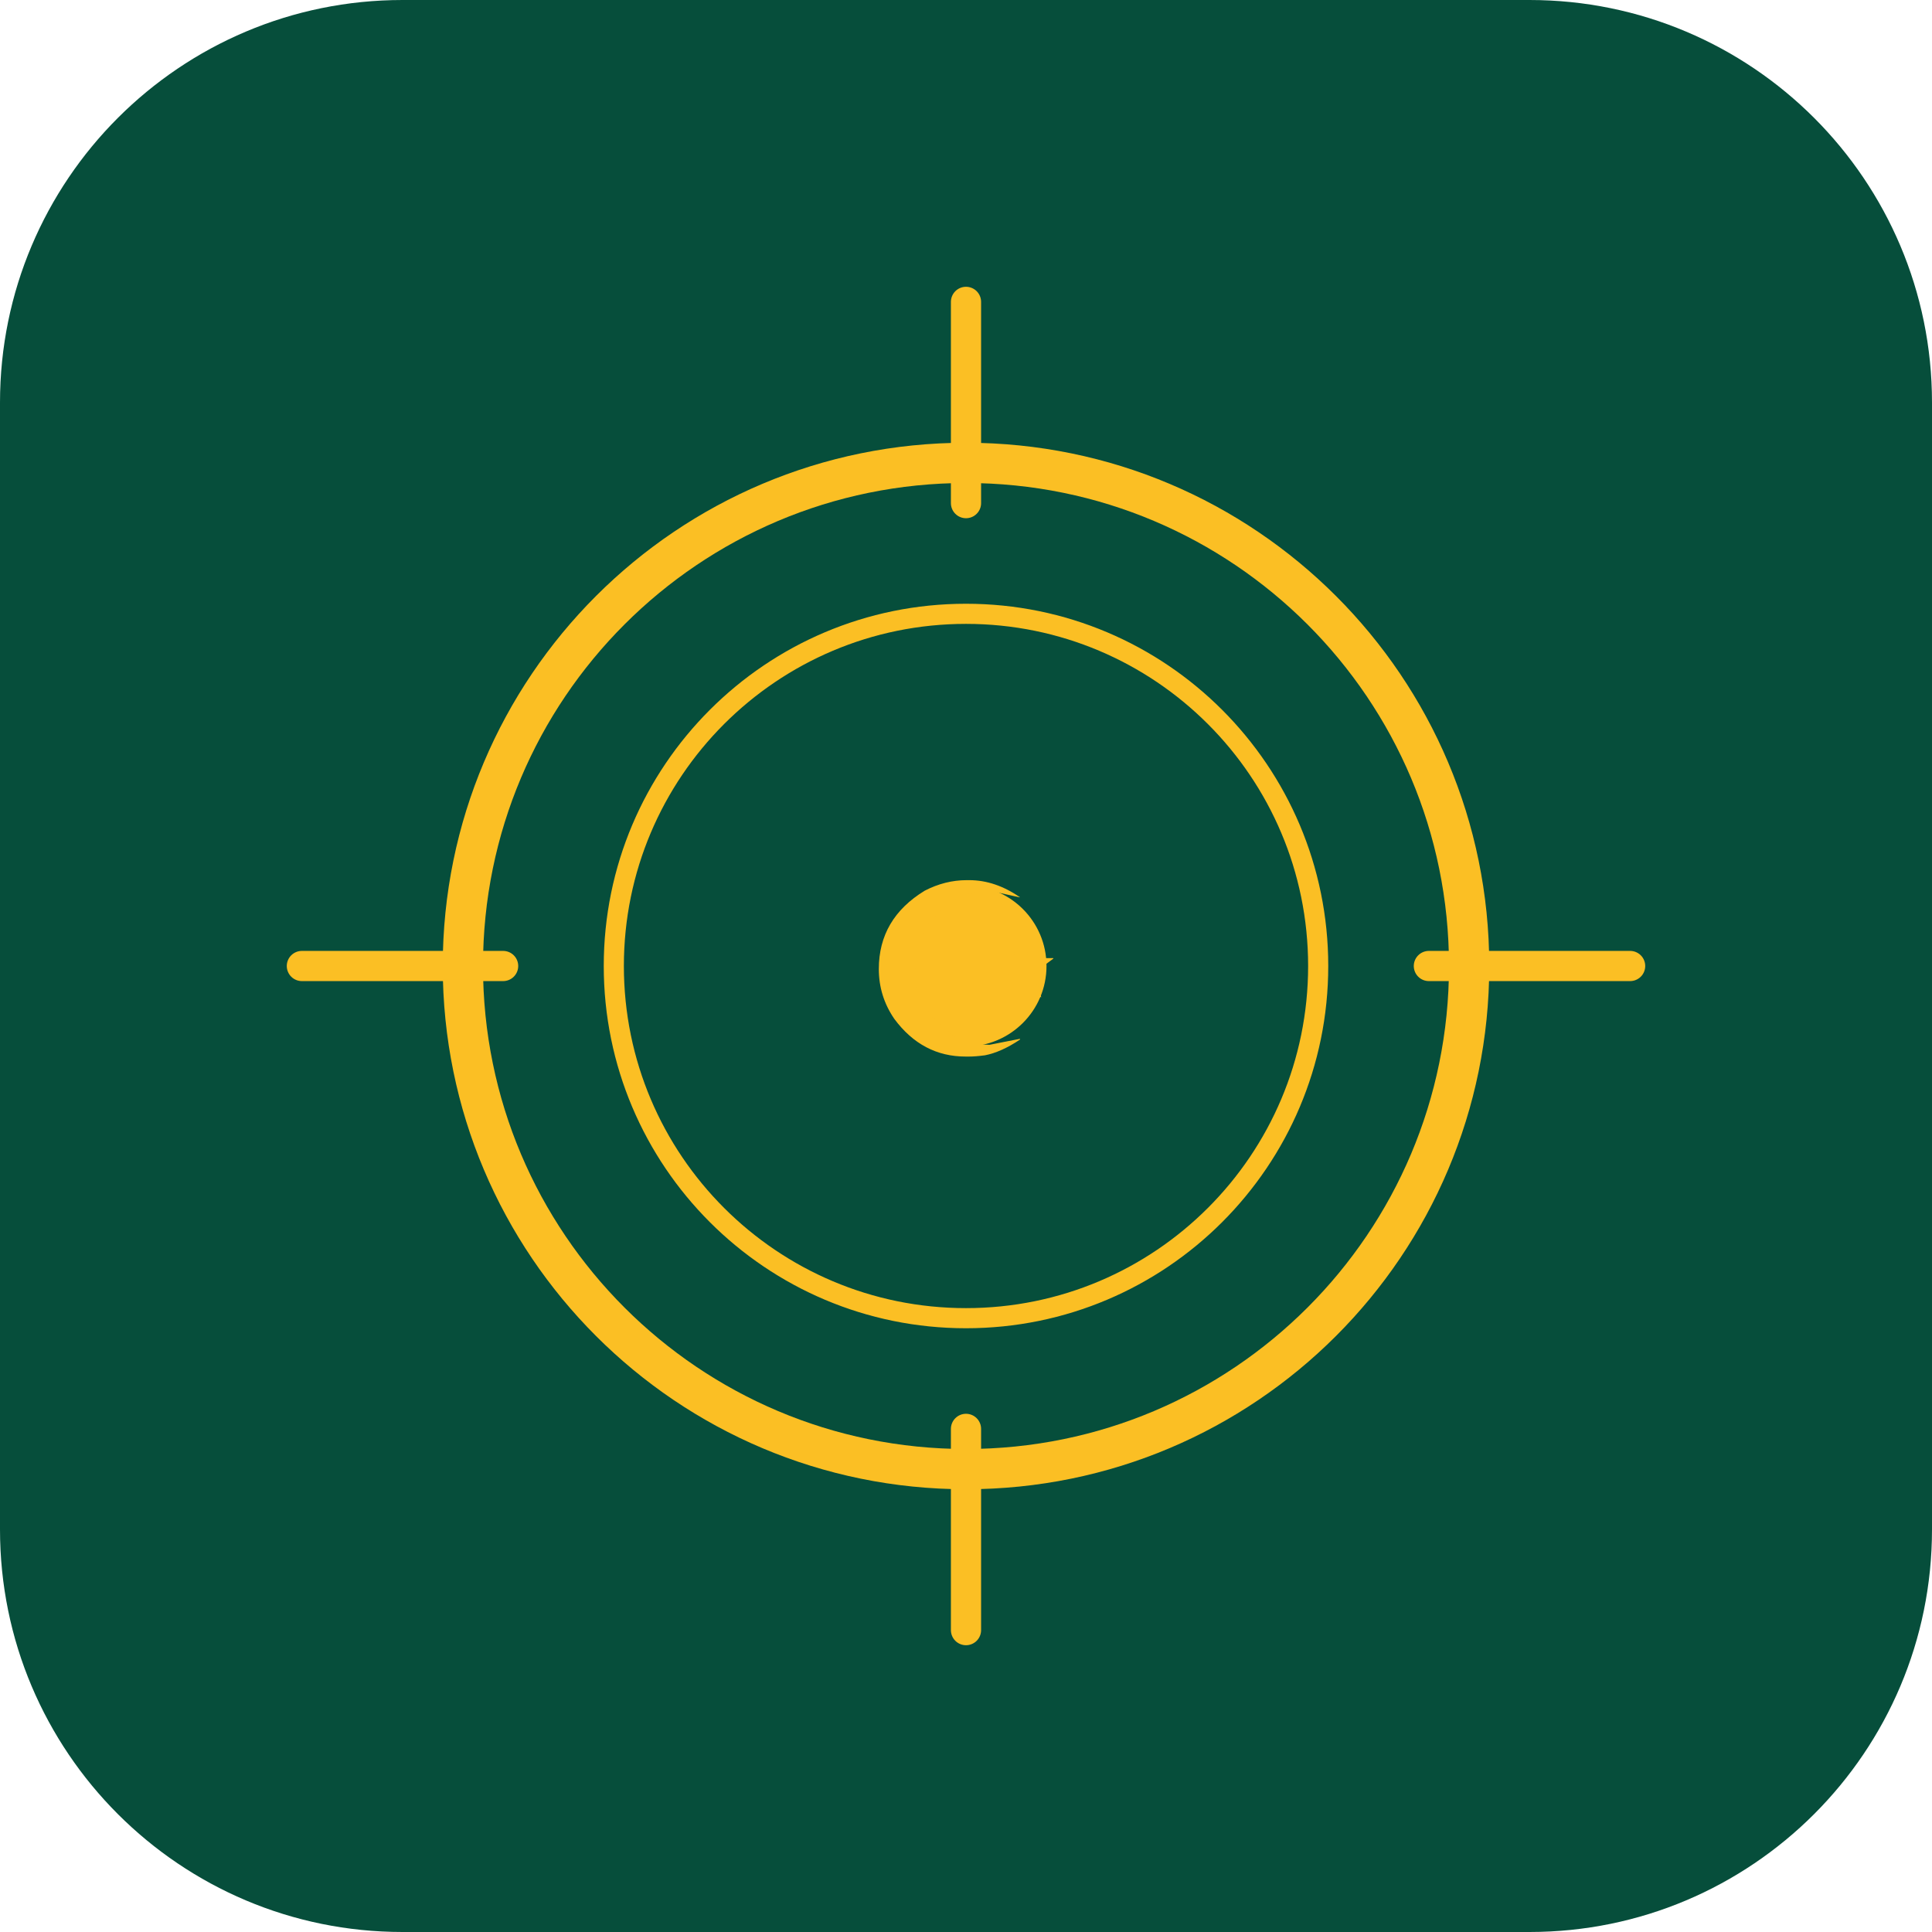
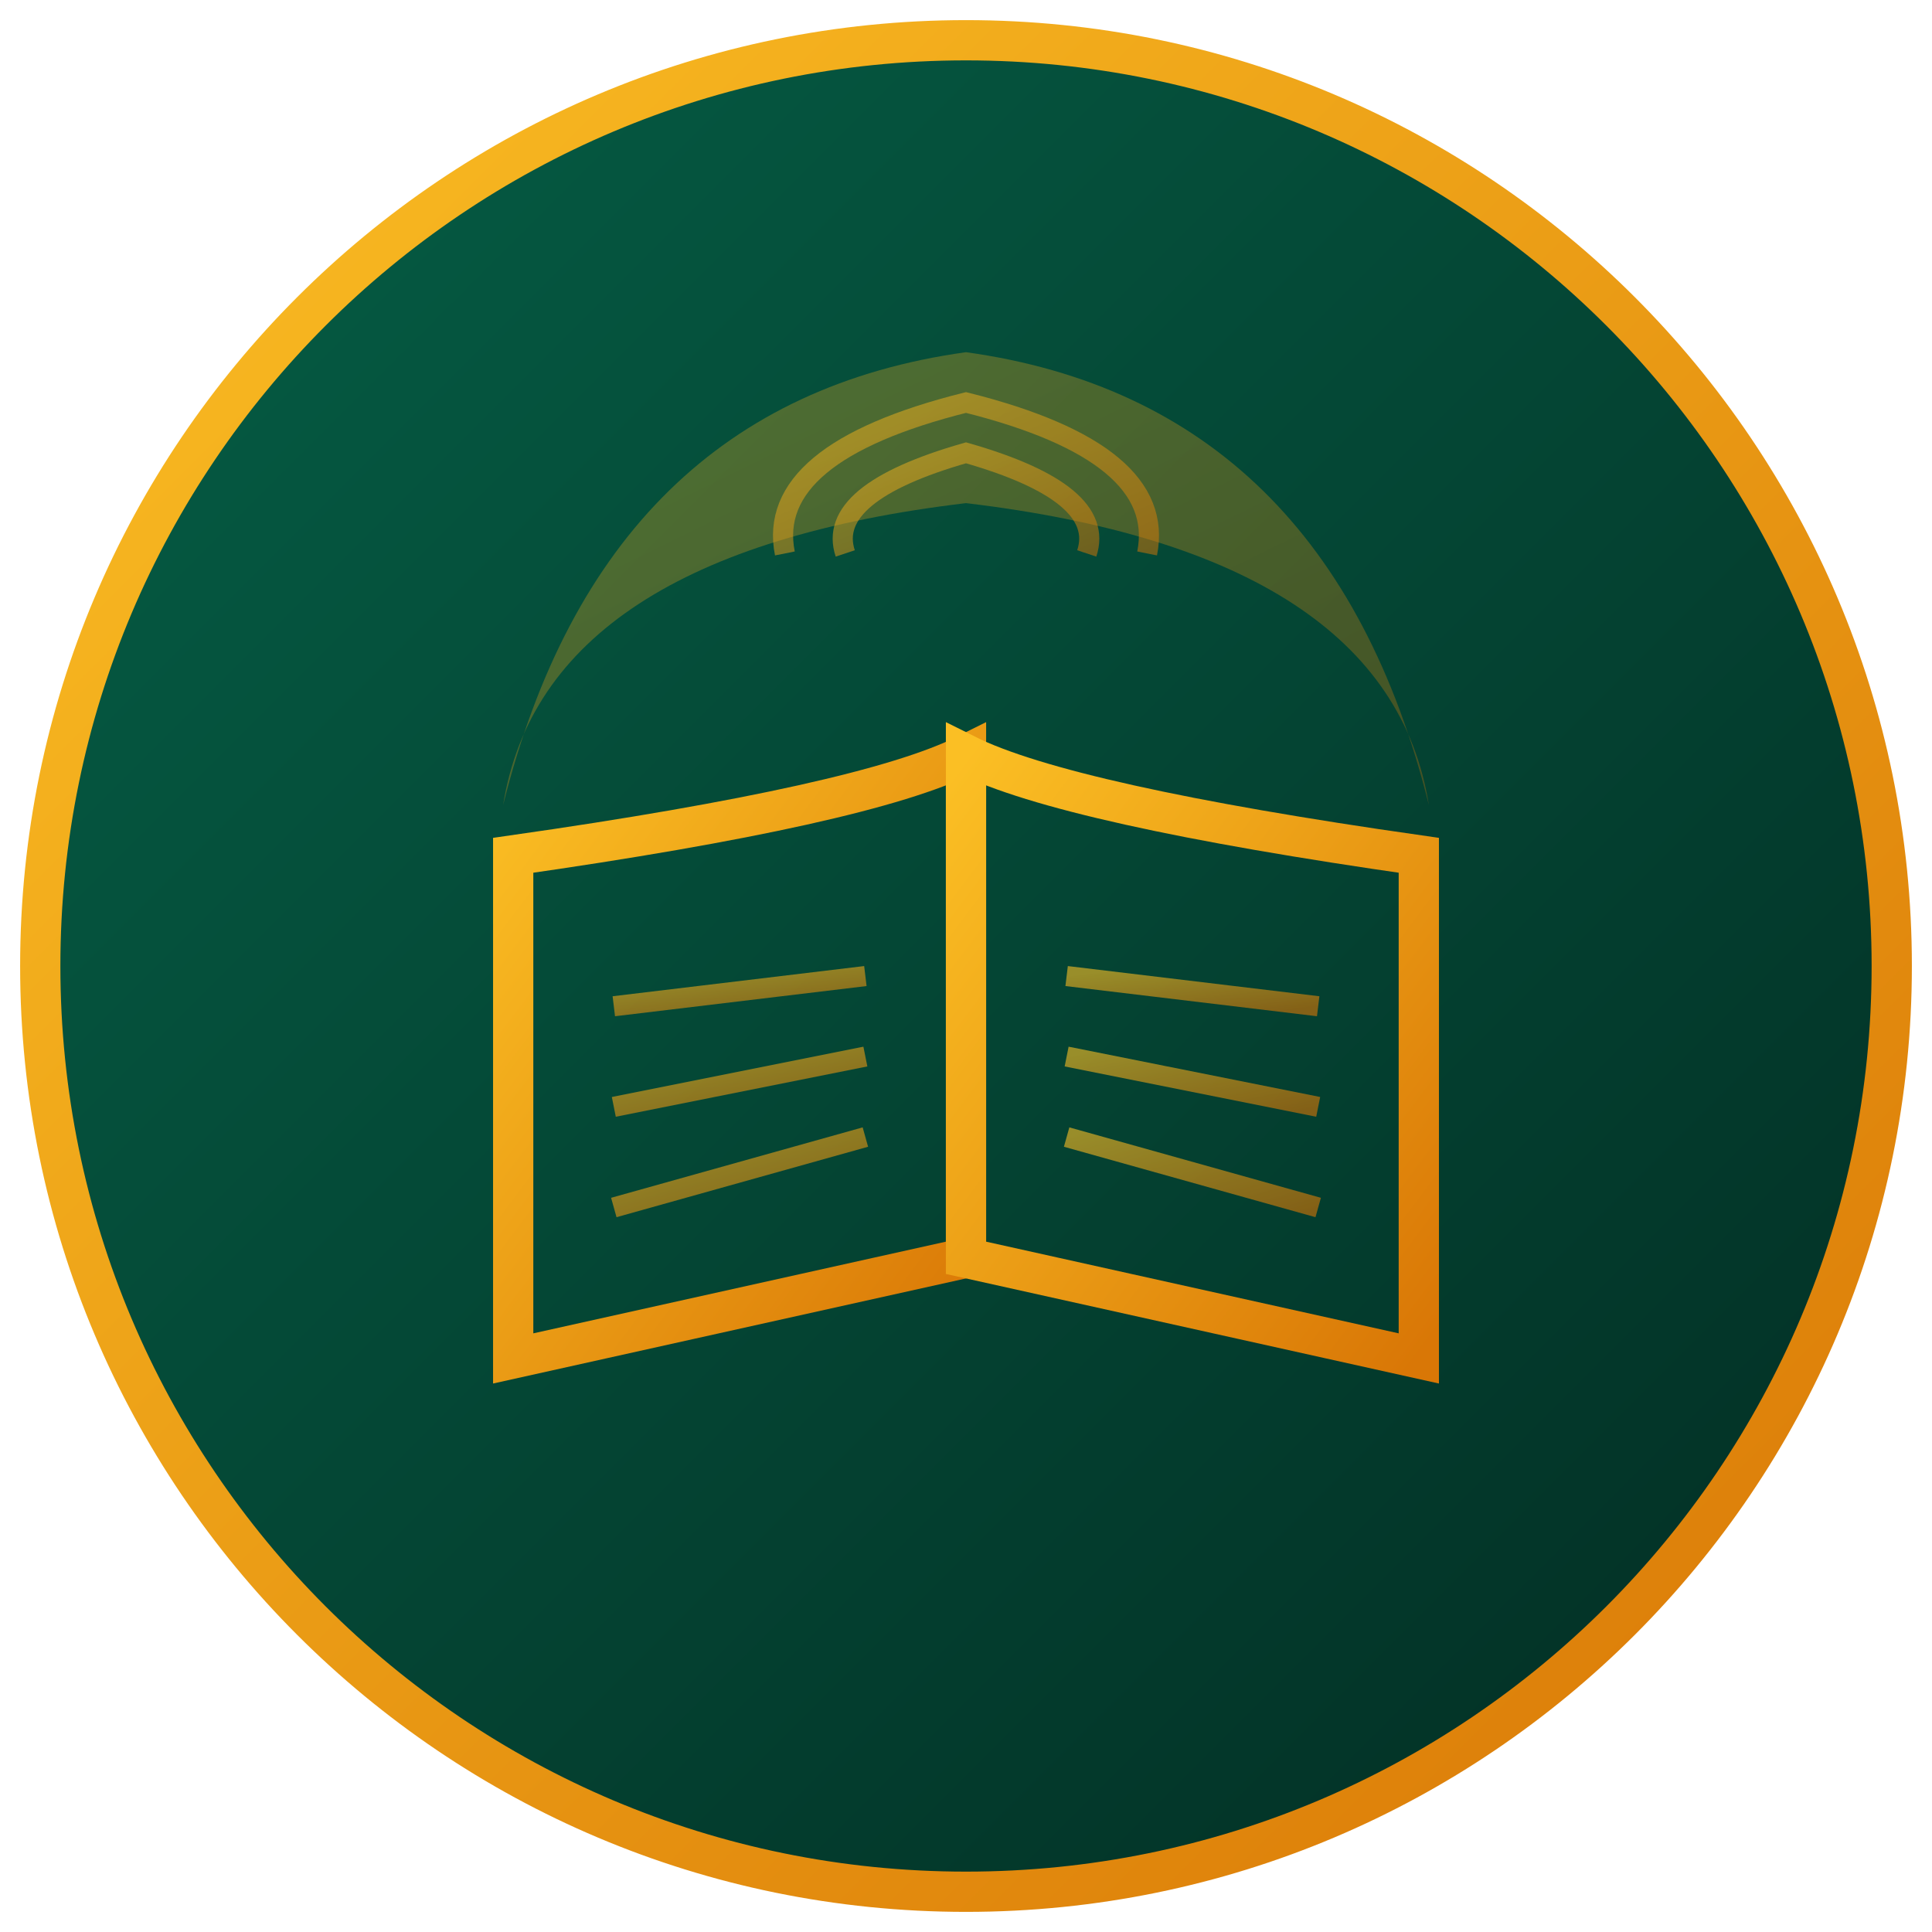
- <svg xmlns="http://www.w3.org/2000/svg" width="192" height="192" viewBox="0 0 192 192">
-   <rect width="192" height="192" rx="40" fill="#064e3b" />
-   <circle cx="96" cy="96" r="50" fill="none" stroke="#fbbf24" stroke-width="4" />
-   <circle cx="96" cy="96" r="35" fill="none" stroke="#fbbf24" stroke-width="2" />
-   <circle cx="96" cy="96" r="8" fill="#fbbf24" />
-   <path d="M96 50 L96 30" stroke="#fbbf24" stroke-width="3" stroke-linecap="round" />
-   <path d="M96 162 L96 142" stroke="#fbbf24" stroke-width="3" stroke-linecap="round" />
-   <path d="M142 96 L162 96" stroke="#fbbf24" stroke-width="3" stroke-linecap="round" />
-   <path d="M30 96 L50 96" stroke="#fbbf24" stroke-width="3" stroke-linecap="round" />
-   <text x="96" y="105" text-anchor="middle" fill="#fbbf24" font-size="24" font-family="Arial">☪</text>
+ <svg xmlns="http://www.w3.org/2000/svg" viewBox="0 0 192 192" width="192" height="192">
+   <defs>
+     <linearGradient id="bgGrad" x1="0%" y1="0%" x2="100%" y2="100%">
+       <stop offset="0%" style="stop-color:#065f46" />
+       <stop offset="100%" style="stop-color:#022c22" />
+     </linearGradient>
+     <linearGradient id="goldGrad" x1="0%" y1="0%" x2="100%" y2="100%">
+       <stop offset="0%" style="stop-color:#fbbf24" />
+       <stop offset="100%" style="stop-color:#d97706" />
+     </linearGradient>
+   </defs>
+   <circle cx="96" cy="96" r="92" fill="url(#bgGrad)" stroke="url(#goldGrad)" stroke-width="4" />
+   <path d="M 50 80 Q 60 40 96 35 Q 132 40 142 80 Q 138 55 96 50 Q 54 55 50 80" fill="url(#goldGrad)" opacity="0.3" />
+   <g transform="translate(96, 100)">
+     <path d="M -45 -15 L -45 35 Q 0 25 0 25 L 0 -25 Q -10 -20 -45 -15 Z" fill="none" stroke="url(#goldGrad)" stroke-width="4" stroke-linecap="round" />
+     <path d="M 45 -15 L 45 35 Q 0 25 0 25 L 0 -25 Q 10 -20 45 -15 Z" fill="none" stroke="url(#goldGrad)" stroke-width="4" stroke-linecap="round" />
+     <line x1="0" y1="-25" x2="0" y2="25" stroke="url(#goldGrad)" stroke-width="3" />
+     <line x1="-35" y1="0" x2="-10" y2="-3" stroke="url(#goldGrad)" stroke-width="2" opacity="0.6" />
+     <line x1="-35" y1="10" x2="-10" y2="5" stroke="url(#goldGrad)" stroke-width="2" opacity="0.6" />
+     <line x1="-35" y1="20" x2="-10" y2="13" stroke="url(#goldGrad)" stroke-width="2" opacity="0.6" />
+     <line x1="35" y1="0" x2="10" y2="-3" stroke="url(#goldGrad)" stroke-width="2" opacity="0.6" />
+     <line x1="35" y1="10" x2="10" y2="5" stroke="url(#goldGrad)" stroke-width="2" opacity="0.6" />
+     <line x1="35" y1="20" x2="10" y2="13" stroke="url(#goldGrad)" stroke-width="2" opacity="0.6" />
+   </g>
+   <g transform="translate(96, 55)" opacity="0.5">
+     <path d="M -18 0 Q -20 -10 0 -15 Q 20 -10 18 0" fill="none" stroke="url(#goldGrad)" stroke-width="2" />
+     <path d="M -12 0 Q -14 -6 0 -10 Q 14 -6 12 0" fill="none" stroke="url(#goldGrad)" stroke-width="2" />
+   </g>
</svg>
